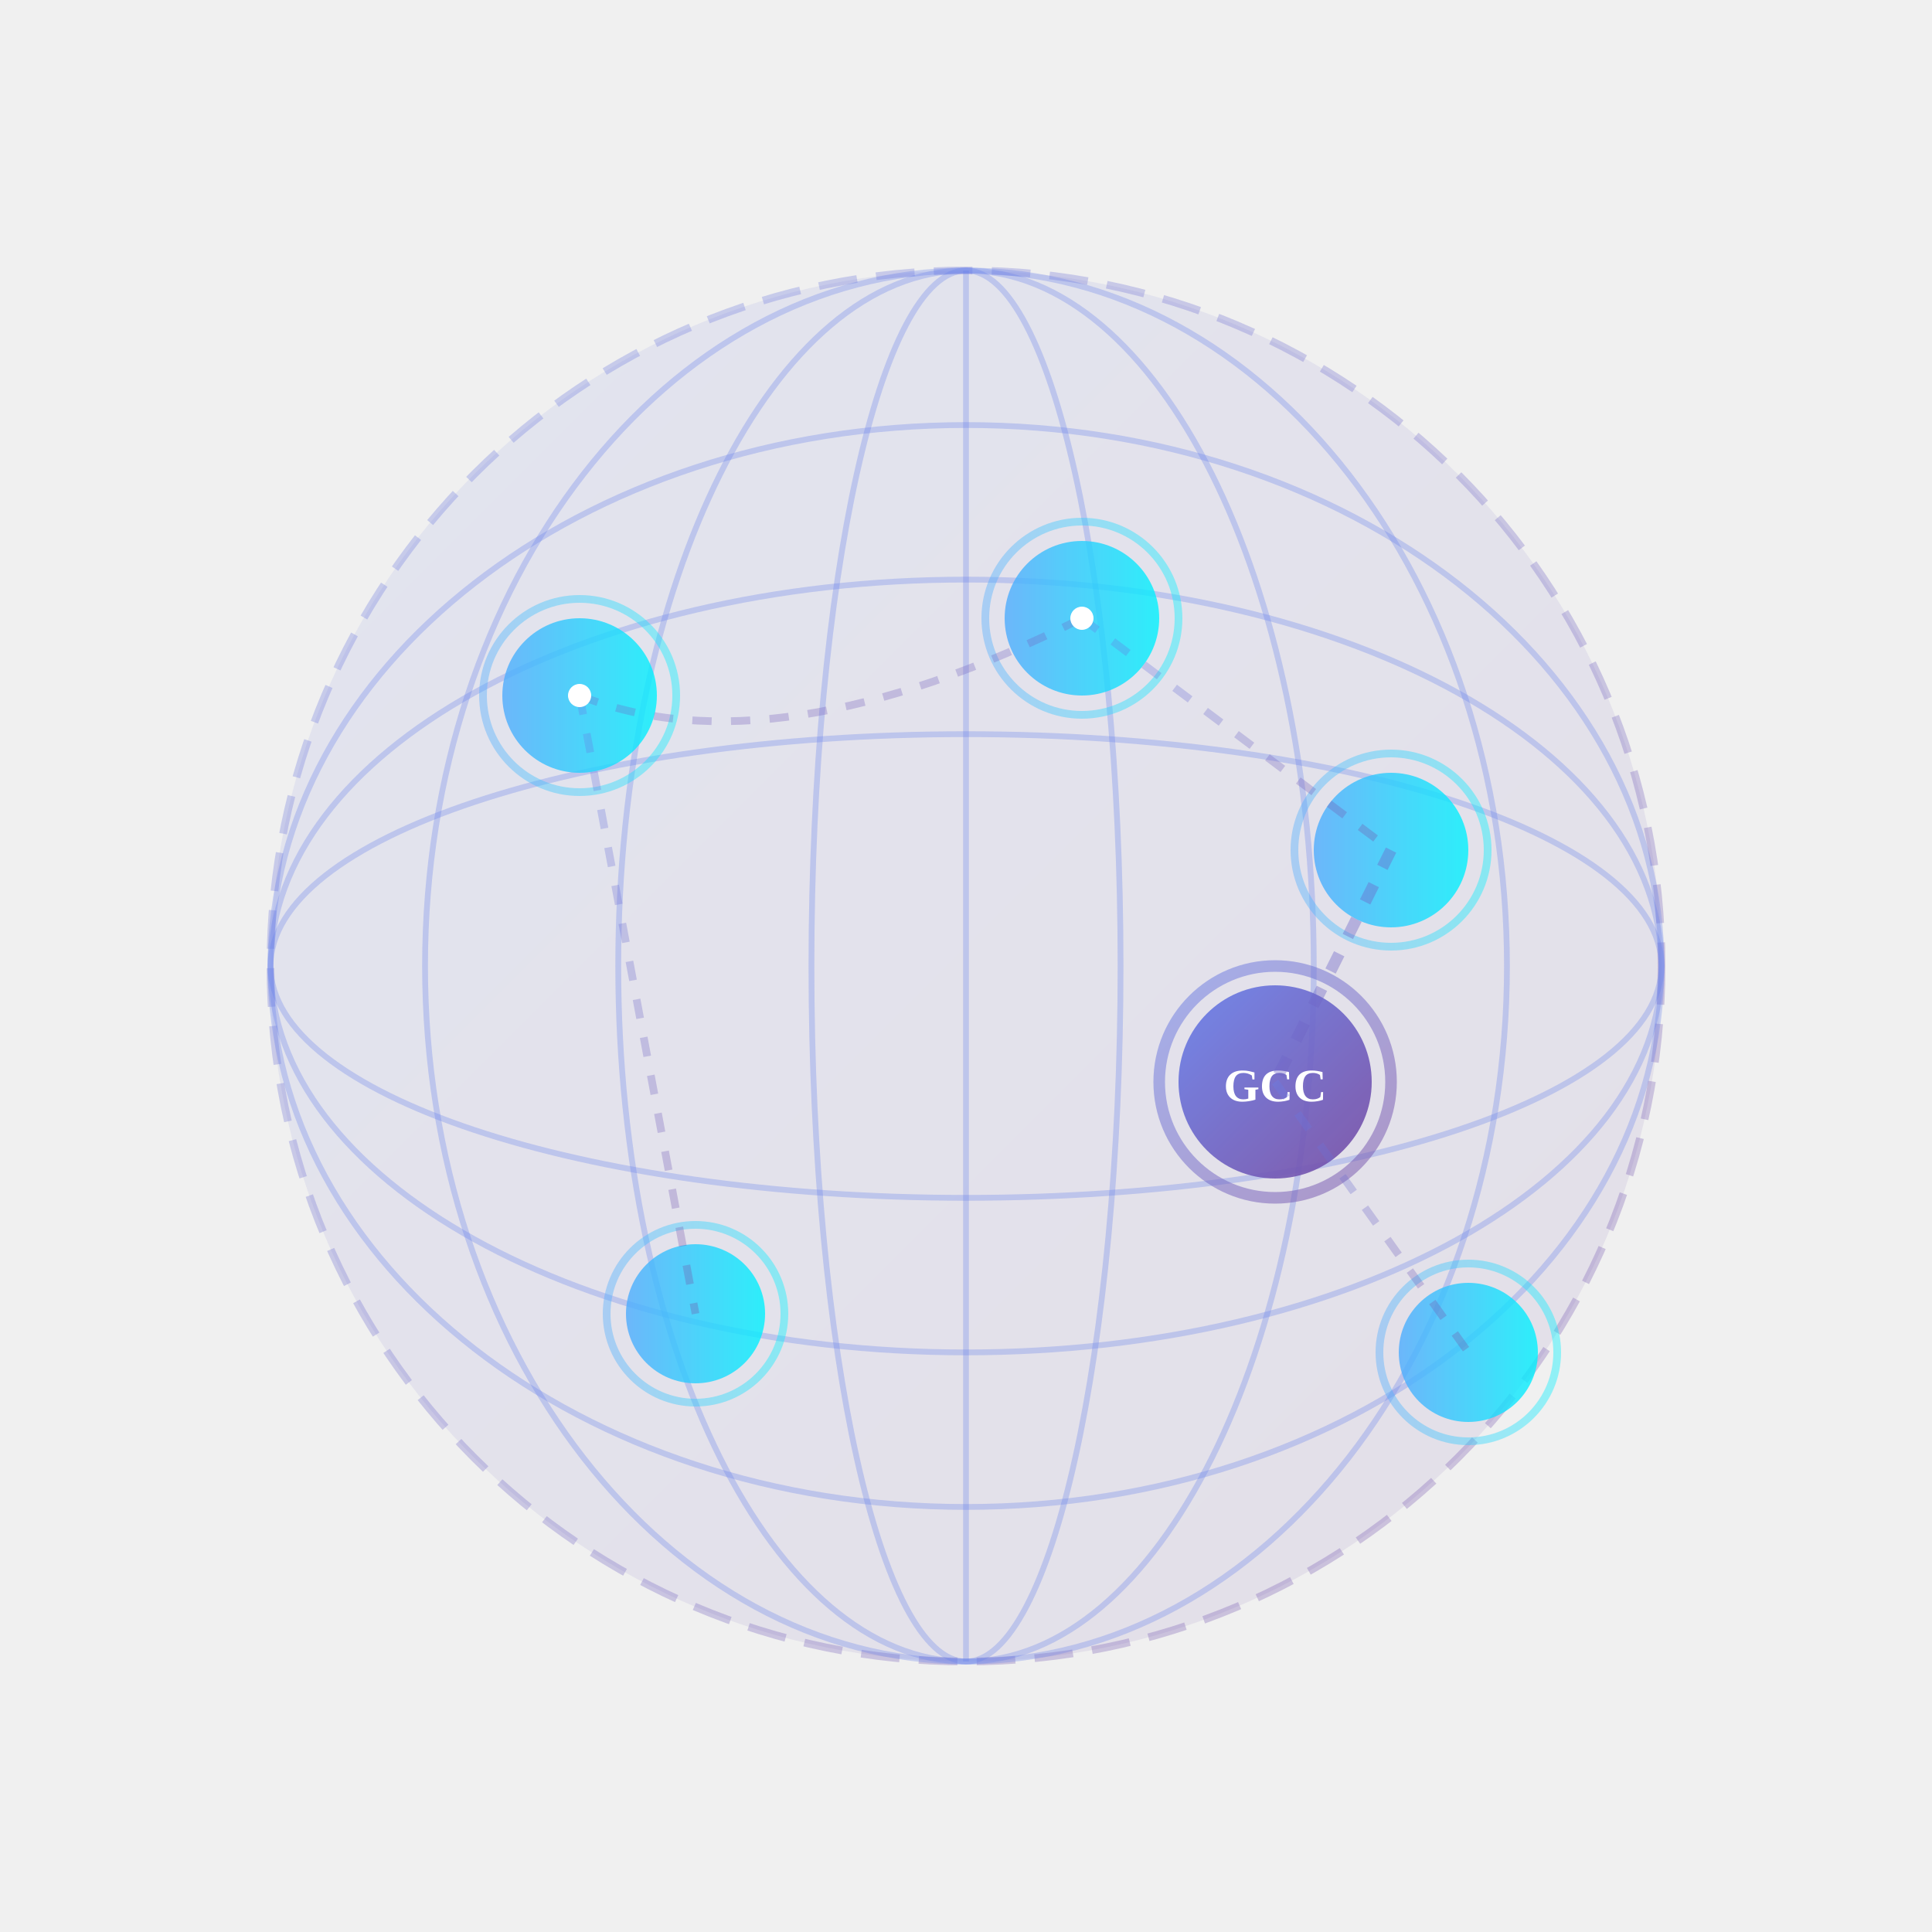
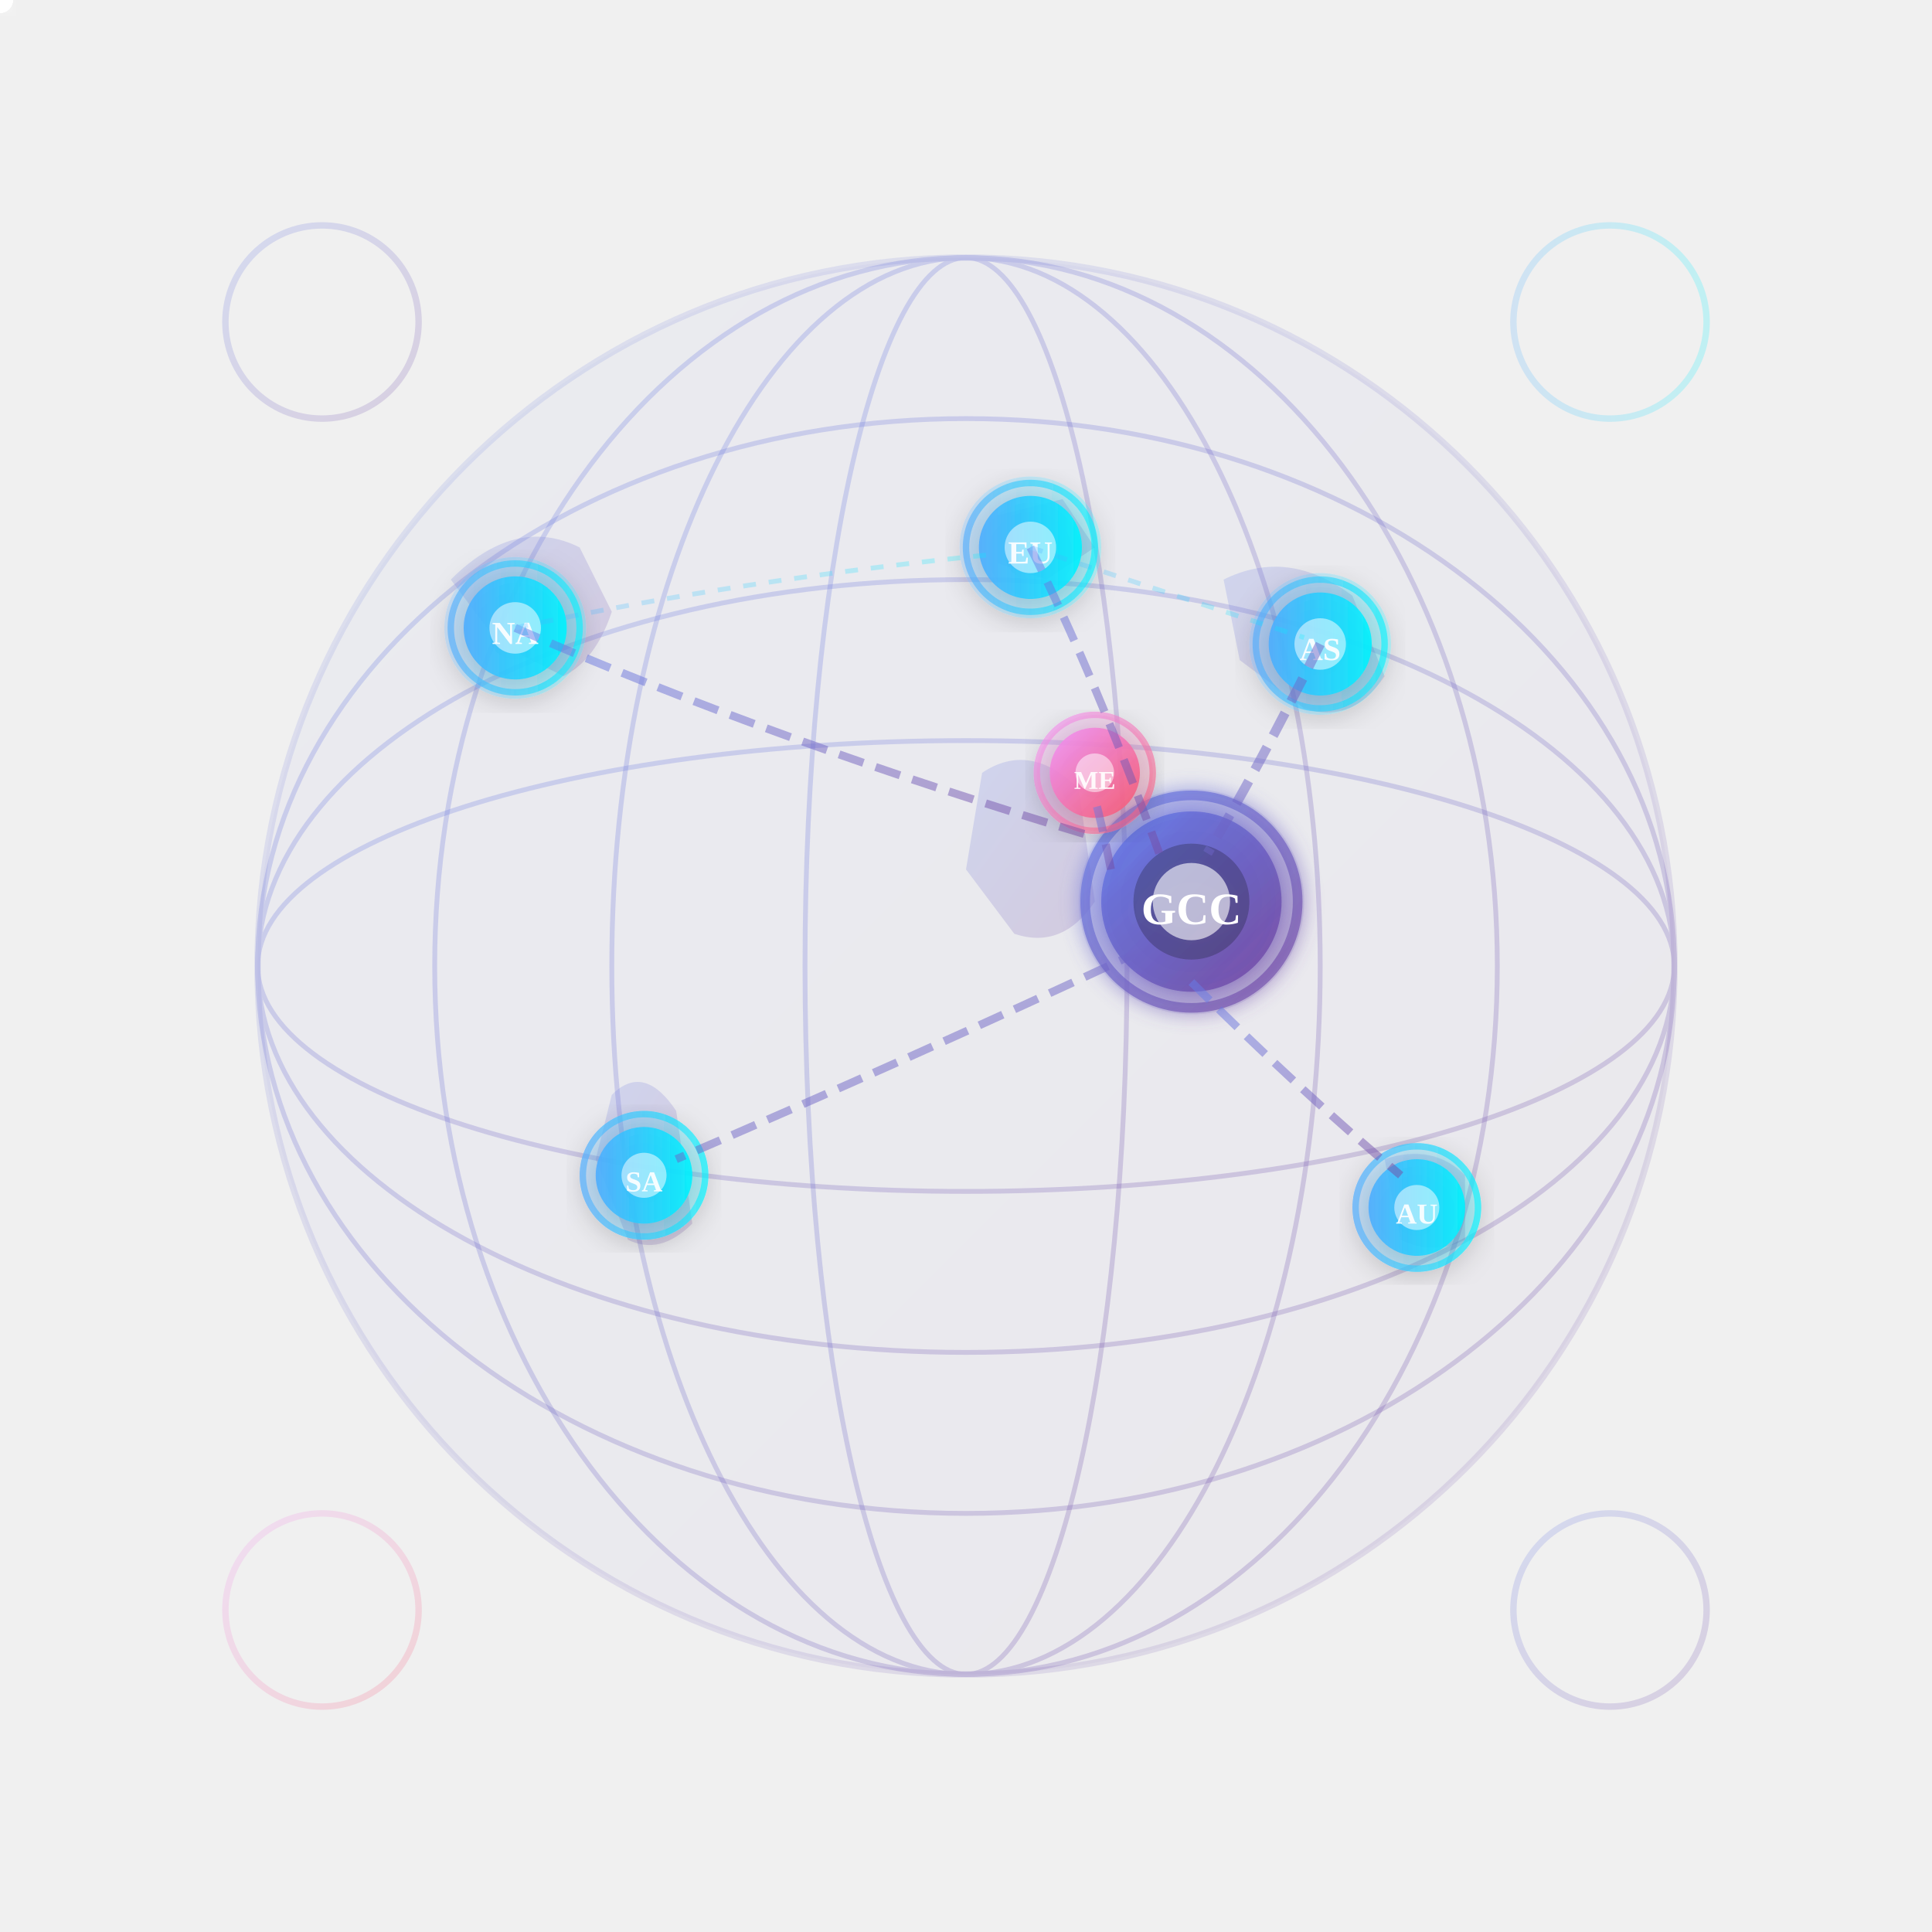
- <svg xmlns="http://www.w3.org/2000/svg" viewBox="0 0 500 500" fill="none">
+ <svg xmlns="http://www.w3.org/2000/svg" viewBox="0 0 600 600" fill="none">
  <defs>
-     <linearGradient id="gccGradient1" x1="0%" y1="0%" x2="100%" y2="100%">
+     <linearGradient id="gccGrad1" x1="0%" y1="0%" x2="100%" y2="100%">
      <stop offset="0%" style="stop-color:#667eea;stop-opacity:1" />
      <stop offset="100%" style="stop-color:#764ba2;stop-opacity:1" />
    </linearGradient>
-     <linearGradient id="gccGradient2" x1="0%" y1="0%" x2="100%" y2="0%">
+     <linearGradient id="gccGrad2" x1="0%" y1="0%" x2="100%" y2="0%">
      <stop offset="0%" style="stop-color:#4facfe;stop-opacity:1" />
      <stop offset="100%" style="stop-color:#00f2fe;stop-opacity:1" />
    </linearGradient>
+     <linearGradient id="gccGrad3" x1="0%" y1="0%" x2="100%" y2="100%">
+       <stop offset="0%" style="stop-color:#f093fb;stop-opacity:1" />
+       <stop offset="100%" style="stop-color:#f5576c;stop-opacity:1" />
+     </linearGradient>
+     <filter id="gccGlow">
+       <feGaussianBlur stdDeviation="3" result="coloredBlur" />
+       <feMerge>
+         <feMergeNode in="coloredBlur" />
+         <feMergeNode in="SourceGraphic" />
+       </feMerge>
+     </filter>
+     <filter id="gccShadow">
+       <feDropShadow dx="0" dy="2" stdDeviation="4" flood-opacity="0.3" />
+     </filter>
  </defs>
-   <circle cx="250" cy="250" r="180" fill="url(#gccGradient1)" opacity="0.1" />
-   <circle cx="250" cy="250" r="180" fill="none" stroke="url(#gccGradient1)" stroke-width="2" stroke-dasharray="10,5" opacity="0.3" />
-   <ellipse cx="250" cy="250" rx="180" ry="60" fill="none" stroke="#667eea" stroke-width="1.5" opacity="0.3" />
-   <ellipse cx="250" cy="250" rx="180" ry="100" fill="none" stroke="#667eea" stroke-width="1.5" opacity="0.3" />
-   <ellipse cx="250" cy="250" rx="180" ry="140" fill="none" stroke="#667eea" stroke-width="1.5" opacity="0.3" />
-   <line x1="250" y1="70" x2="250" y2="430" stroke="#667eea" stroke-width="1.5" opacity="0.3" />
-   <ellipse cx="250" cy="250" rx="40" ry="180" fill="none" stroke="#667eea" stroke-width="1.5" opacity="0.3" />
-   <ellipse cx="250" cy="250" rx="90" ry="180" fill="none" stroke="#667eea" stroke-width="1.5" opacity="0.3" />
-   <ellipse cx="250" cy="250" rx="140" ry="180" fill="none" stroke="#667eea" stroke-width="1.5" opacity="0.3" />
-   <circle cx="150" cy="180" r="20" fill="url(#gccGradient2)" opacity="0.8" />
-   <circle cx="150" cy="180" r="25" fill="none" stroke="url(#gccGradient2)" stroke-width="2" opacity="0.4">
-     <animate attributeName="r" values="25;35;25" dur="3s" repeatCount="indefinite" />
-     <animate attributeName="opacity" values="0.4;0;0.4" dur="3s" repeatCount="indefinite" />
-   </circle>
-   <circle cx="280" cy="160" r="20" fill="url(#gccGradient2)" opacity="0.8" />
-   <circle cx="280" cy="160" r="25" fill="none" stroke="url(#gccGradient2)" stroke-width="2" opacity="0.4">
-     <animate attributeName="r" values="25;35;25" dur="3s" begin="0.5s" repeatCount="indefinite" />
-     <animate attributeName="opacity" values="0.4;0;0.4" dur="3s" begin="0.5s" repeatCount="indefinite" />
-   </circle>
-   <circle cx="360" cy="220" r="20" fill="url(#gccGradient2)" opacity="0.8" />
-   <circle cx="360" cy="220" r="25" fill="none" stroke="url(#gccGradient2)" stroke-width="2" opacity="0.4">
-     <animate attributeName="r" values="25;35;25" dur="3s" begin="1s" repeatCount="indefinite" />
-     <animate attributeName="opacity" values="0.4;0;0.4" dur="3s" begin="1s" repeatCount="indefinite" />
-   </circle>
-   <circle cx="330" cy="280" r="25" fill="url(#gccGradient1)" opacity="0.9" />
-   <circle cx="330" cy="280" r="30" fill="none" stroke="url(#gccGradient1)" stroke-width="3" opacity="0.5">
-     <animate attributeName="r" values="30;40;30" dur="2.5s" repeatCount="indefinite" />
-     <animate attributeName="opacity" values="0.5;0;0.5" dur="2.5s" repeatCount="indefinite" />
-   </circle>
-   <text x="330" y="285" text-anchor="middle" fill="white" font-size="12" font-weight="bold">GCC</text>
-   <circle cx="380" cy="350" r="18" fill="url(#gccGradient2)" opacity="0.8" />
-   <circle cx="380" cy="350" r="23" fill="none" stroke="url(#gccGradient2)" stroke-width="2" opacity="0.4">
-     <animate attributeName="r" values="23;33;23" dur="3s" begin="1.5s" repeatCount="indefinite" />
-     <animate attributeName="opacity" values="0.4;0;0.4" dur="3s" begin="1.5s" repeatCount="indefinite" />
-   </circle>
-   <circle cx="180" cy="340" r="18" fill="url(#gccGradient2)" opacity="0.8" />
-   <circle cx="180" cy="340" r="23" fill="none" stroke="url(#gccGradient2)" stroke-width="2" opacity="0.4">
-     <animate attributeName="r" values="23;33;23" dur="3s" begin="2s" repeatCount="indefinite" />
-     <animate attributeName="opacity" values="0.4;0;0.4" dur="3s" begin="2s" repeatCount="indefinite" />
-   </circle>
-   <path d="M 150 180 Q 200 200 280 160" stroke="url(#gccGradient1)" stroke-width="2" opacity="0.3" stroke-dasharray="5,5">
-     <animate attributeName="stroke-dashoffset" values="0;-10" dur="1s" repeatCount="indefinite" />
-   </path>
-   <path d="M 280 160 Q 320 190 360 220" stroke="url(#gccGradient1)" stroke-width="2" opacity="0.3" stroke-dasharray="5,5">
-     <animate attributeName="stroke-dashoffset" values="0;-10" dur="1s" repeatCount="indefinite" />
-   </path>
-   <path d="M 360 220 Q 345 250 330 280" stroke="url(#gccGradient1)" stroke-width="3" opacity="0.4" stroke-dasharray="5,5">
-     <animate attributeName="stroke-dashoffset" values="0;-10" dur="1s" repeatCount="indefinite" />
-   </path>
-   <path d="M 330 280 Q 355 315 380 350" stroke="url(#gccGradient1)" stroke-width="2" opacity="0.3" stroke-dasharray="5,5">
-     <animate attributeName="stroke-dashoffset" values="0;-10" dur="1s" repeatCount="indefinite" />
-   </path>
-   <path d="M 150 180 Q 165 260 180 340" stroke="url(#gccGradient1)" stroke-width="2" opacity="0.3" stroke-dasharray="5,5">
-     <animate attributeName="stroke-dashoffset" values="0;-10" dur="1s" repeatCount="indefinite" />
-   </path>
-   <circle cx="150" cy="180" r="3" fill="#ffffff">
-     <animateMotion path="M 0 0 Q 50 20 130 -20" dur="2s" repeatCount="indefinite" />
-   </circle>
-   <circle cx="280" cy="160" r="3" fill="#ffffff">
-     <animateMotion path="M 0 0 Q 40 30 80 60" dur="2s" begin="0.5s" repeatCount="indefinite" />
-   </circle>
+   <circle cx="300" cy="300" r="220" fill="none" stroke="url(#gccGrad1)" stroke-width="2" opacity="0.15" />
+   <circle cx="300" cy="300" r="220" fill="url(#gccGrad1)" opacity="0.05" />
+   <g opacity="0.25">
+     <ellipse cx="300" cy="300" rx="220" ry="70" fill="none" stroke="url(#gccGrad1)" stroke-width="1.5" />
+     <ellipse cx="300" cy="300" rx="220" ry="120" fill="none" stroke="url(#gccGrad1)" stroke-width="1.5" />
+     <ellipse cx="300" cy="300" rx="220" ry="170" fill="none" stroke="url(#gccGrad1)" stroke-width="1.5" />
+     <line x1="80" y1="300" x2="520" y2="300" stroke="url(#gccGrad1)" stroke-width="2" />
+   </g>
+   <g opacity="0.25">
+     <line x1="300" y1="80" x2="300" y2="520" stroke="url(#gccGrad1)" stroke-width="2" />
+     <ellipse cx="300" cy="300" rx="50" ry="220" fill="none" stroke="url(#gccGrad1)" stroke-width="1.5" />
+     <ellipse cx="300" cy="300" rx="110" ry="220" fill="none" stroke="url(#gccGrad1)" stroke-width="1.5" />
+     <ellipse cx="300" cy="300" rx="165" ry="220" fill="none" stroke="url(#gccGrad1)" stroke-width="1.5" />
+   </g>
+   <g opacity="0.2" fill="url(#gccGrad1)">
+     <path d="M 140 180 Q 160 160 180 170 L 190 190 Q 185 205 175 210 L 155 200 Z" />
+     <path d="M 310 160 L 330 155 L 340 170 L 325 180 L 310 175 Z" />
+     <path d="M 380 180 Q 400 170 420 185 L 430 210 Q 420 225 405 220 L 385 205 Z" />
+     <path d="M 305 240 Q 320 230 335 245 L 340 280 Q 330 295 315 290 L 300 270 Z" />
+     <path d="M 190 340 Q 200 330 210 345 L 215 380 Q 205 390 195 385 L 185 360 Z" />
+     <path d="M 430 360 Q 445 355 455 365 L 455 385 Q 445 390 435 385 Z" />
+   </g>
+   <g filter="url(#gccShadow)">
+     <circle cx="160" cy="195" r="22" fill="url(#gccGrad2)" opacity="0.2" />
+     <circle cx="160" cy="195" r="16" fill="url(#gccGrad2)" opacity="0.9" />
+     <circle cx="160" cy="195" r="20" fill="none" stroke="url(#gccGrad2)" stroke-width="2" opacity="0.6">
+       <animate attributeName="r" values="20;32;20" dur="3s" repeatCount="indefinite" />
+       <animate attributeName="opacity" values="0.6;0;0.6" dur="3s" repeatCount="indefinite" />
+     </circle>
+     <circle cx="160" cy="195" r="8" fill="#fff" opacity="0.5" />
+     <text x="160" y="200" text-anchor="middle" fill="#fff" font-size="10" font-weight="bold" opacity="0.9">NA</text>
+   </g>
+   <g filter="url(#gccShadow)">
+     <circle cx="320" cy="170" r="22" fill="url(#gccGrad2)" opacity="0.2" />
+     <circle cx="320" cy="170" r="16" fill="url(#gccGrad2)" opacity="0.9" />
+     <circle cx="320" cy="170" r="20" fill="none" stroke="url(#gccGrad2)" stroke-width="2" opacity="0.6">
+       <animate attributeName="r" values="20;32;20" dur="3s" begin="0.5s" repeatCount="indefinite" />
+       <animate attributeName="opacity" values="0.6;0;0.6" dur="3s" begin="0.5s" repeatCount="indefinite" />
+     </circle>
+     <circle cx="320" cy="170" r="8" fill="#fff" opacity="0.5" />
+     <text x="320" y="175" text-anchor="middle" fill="#fff" font-size="10" font-weight="bold" opacity="0.9">EU</text>
+   </g>
+   <g filter="url(#gccShadow)">
+     <circle cx="410" cy="200" r="22" fill="url(#gccGrad2)" opacity="0.2" />
+     <circle cx="410" cy="200" r="16" fill="url(#gccGrad2)" opacity="0.9" />
+     <circle cx="410" cy="200" r="20" fill="none" stroke="url(#gccGrad2)" stroke-width="2" opacity="0.6">
+       <animate attributeName="r" values="20;32;20" dur="3s" begin="1s" repeatCount="indefinite" />
+       <animate attributeName="opacity" values="0.6;0;0.6" dur="3s" begin="1s" repeatCount="indefinite" />
+     </circle>
+     <circle cx="410" cy="200" r="8" fill="#fff" opacity="0.5" />
+     <text x="410" y="205" text-anchor="middle" fill="#fff" font-size="10" font-weight="bold" opacity="0.9">AS</text>
+   </g>
+   <g filter="url(#gccGlow)">
+     <circle cx="370" cy="280" r="35" fill="url(#gccGrad1)" opacity="0.15" />
+     <circle cx="370" cy="280" r="28" fill="url(#gccGrad1)" opacity="0.95" />
+     <circle cx="370" cy="280" r="33" fill="none" stroke="url(#gccGrad1)" stroke-width="3" opacity="0.7">
+       <animate attributeName="r" values="33;45;33" dur="2.5s" repeatCount="indefinite" />
+       <animate attributeName="opacity" values="0.7;0;0.7" dur="2.5s" repeatCount="indefinite" />
+     </circle>
+     <circle cx="370" cy="280" r="18" fill="#1a1a2e" opacity="0.3" />
+     <circle cx="370" cy="280" r="12" fill="#fff" opacity="0.6" />
+     <text x="370" y="287" text-anchor="middle" fill="#fff" font-size="14" font-weight="bold">GCC</text>
+   </g>
+   <g filter="url(#gccShadow)">
+     <circle cx="440" cy="375" r="20" fill="url(#gccGrad2)" opacity="0.2" />
+     <circle cx="440" cy="375" r="15" fill="url(#gccGrad2)" opacity="0.9" />
+     <circle cx="440" cy="375" r="19" fill="none" stroke="url(#gccGrad2)" stroke-width="2" opacity="0.6">
+       <animate attributeName="r" values="19;30;19" dur="3s" begin="1.5s" repeatCount="indefinite" />
+       <animate attributeName="opacity" values="0.6;0;0.6" dur="3s" begin="1.5s" repeatCount="indefinite" />
+     </circle>
+     <circle cx="440" cy="375" r="7" fill="#fff" opacity="0.5" />
+     <text x="440" y="380" text-anchor="middle" fill="#fff" font-size="9" font-weight="bold" opacity="0.9">AU</text>
+   </g>
+   <g filter="url(#gccShadow)">
+     <circle cx="200" cy="365" r="20" fill="url(#gccGrad2)" opacity="0.2" />
+     <circle cx="200" cy="365" r="15" fill="url(#gccGrad2)" opacity="0.9" />
+     <circle cx="200" cy="365" r="19" fill="none" stroke="url(#gccGrad2)" stroke-width="2" opacity="0.6">
+       <animate attributeName="r" values="19;30;19" dur="3s" begin="2s" repeatCount="indefinite" />
+       <animate attributeName="opacity" values="0.6;0;0.6" dur="3s" begin="2s" repeatCount="indefinite" />
+     </circle>
+     <circle cx="200" cy="365" r="7" fill="#fff" opacity="0.5" />
+     <text x="200" y="370" text-anchor="middle" fill="#fff" font-size="9" font-weight="bold" opacity="0.9">SA</text>
+   </g>
+   <g filter="url(#gccShadow)">
+     <circle cx="340" cy="240" r="18" fill="url(#gccGrad3)" opacity="0.2" />
+     <circle cx="340" cy="240" r="14" fill="url(#gccGrad3)" opacity="0.9" />
+     <circle cx="340" cy="240" r="18" fill="none" stroke="url(#gccGrad3)" stroke-width="2" opacity="0.6">
+       <animate attributeName="r" values="18;28;18" dur="3s" begin="0.8s" repeatCount="indefinite" />
+       <animate attributeName="opacity" values="0.6;0;0.6" dur="3s" begin="0.8s" repeatCount="indefinite" />
+     </circle>
+     <circle cx="340" cy="240" r="6" fill="#fff" opacity="0.5" />
+     <text x="340" y="245" text-anchor="middle" fill="#fff" font-size="8" font-weight="bold" opacity="0.9">ME</text>
+   </g>
+   <g opacity="0.5">
+     <path d="M 160 195 Q 240 230 340 260" stroke="url(#gccGrad1)" stroke-width="2.5" fill="none" stroke-dasharray="8,4">
+       <animate attributeName="stroke-dashoffset" values="0;-12" dur="1.5s" repeatCount="indefinite" />
+     </path>
+     <path d="M 320 170 Q 340 210 360 265" stroke="url(#gccGrad1)" stroke-width="2.5" fill="none" stroke-dasharray="8,4">
+       <animate attributeName="stroke-dashoffset" values="0;-12" dur="1.5s" repeatCount="indefinite" />
+     </path>
+     <path d="M 410 200 Q 390 240 375 265" stroke="url(#gccGrad1)" stroke-width="3" fill="none" stroke-dasharray="8,4">
+       <animate attributeName="stroke-dashoffset" values="0;-12" dur="1.5s" repeatCount="indefinite" />
+     </path>
+     <path d="M 370 305 Q 405 340 435 365" stroke="url(#gccGrad1)" stroke-width="2.5" fill="none" stroke-dasharray="8,4">
+       <animate attributeName="stroke-dashoffset" values="0;-12" dur="1.5s" repeatCount="indefinite" />
+     </path>
+     <path d="M 355 295 Q 280 330 210 360" stroke="url(#gccGrad1)" stroke-width="2.5" fill="none" stroke-dasharray="8,4">
+       <animate attributeName="stroke-dashoffset" values="0;-12" dur="1.5s" repeatCount="indefinite" />
+     </path>
+     <path d="M 345 270 Q 342 255 340 248" stroke="url(#gccGrad1)" stroke-width="2.5" fill="none" stroke-dasharray="8,4">
+       <animate attributeName="stroke-dashoffset" values="0;-12" dur="1.5s" repeatCount="indefinite" />
+     </path>
+     <path d="M 160 195 Q 230 180 310 172" stroke="url(#gccGrad2)" stroke-width="1.5" fill="none" stroke-dasharray="4,4" opacity="0.5">
+       <animate attributeName="stroke-dashoffset" values="0;-8" dur="2s" repeatCount="indefinite" />
+     </path>
+     <path d="M 320 170 Q 365 185 405 198" stroke="url(#gccGrad2)" stroke-width="1.5" fill="none" stroke-dasharray="4,4" opacity="0.5">
+       <animate attributeName="stroke-dashoffset" values="0;-8" dur="2s" repeatCount="indefinite" />
+     </path>
+   </g>
+   <g filter="url(#gccGlow)">
+     <circle r="4" fill="#fff">
+       <animateMotion dur="3s" repeatCount="indefinite" path="M 160 195 Q 240 230 340 260" />
+       <animate attributeName="opacity" values="0;1;0" dur="3s" repeatCount="indefinite" />
+     </circle>
+     <circle r="4" fill="#fff">
+       <animateMotion dur="2.5s" repeatCount="indefinite" path="M 320 170 Q 340 210 360 265" />
+       <animate attributeName="opacity" values="0;1;0" dur="2.5s" repeatCount="indefinite" />
+     </circle>
+     <circle r="4" fill="#fff">
+       <animateMotion dur="2.8s" repeatCount="indefinite" path="M 410 200 Q 390 240 375 265" />
+       <animate attributeName="opacity" values="0;1;0" dur="2.8s" repeatCount="indefinite" />
+     </circle>
+     <circle r="4" fill="#fff">
+       <animateMotion dur="3.2s" repeatCount="indefinite" path="M 370 305 Q 405 340 435 365" />
+       <animate attributeName="opacity" values="0;1;0" dur="3.2s" repeatCount="indefinite" />
+     </circle>
+     <circle r="4" fill="#fff">
+       <animateMotion dur="3.5s" repeatCount="indefinite" path="M 355 295 Q 280 330 210 360" />
+       <animate attributeName="opacity" values="0;1;0" dur="3.5s" repeatCount="indefinite" />
+     </circle>
+   </g>
+   <g opacity="0.2">
+     <circle cx="100" cy="100" r="30" fill="none" stroke="url(#gccGrad1)" stroke-width="2" />
+     <circle cx="500" cy="100" r="30" fill="none" stroke="url(#gccGrad2)" stroke-width="2" />
+     <circle cx="100" cy="500" r="30" fill="none" stroke="url(#gccGrad3)" stroke-width="2" />
+     <circle cx="500" cy="500" r="30" fill="none" stroke="url(#gccGrad1)" stroke-width="2" />
+   </g>
</svg>
